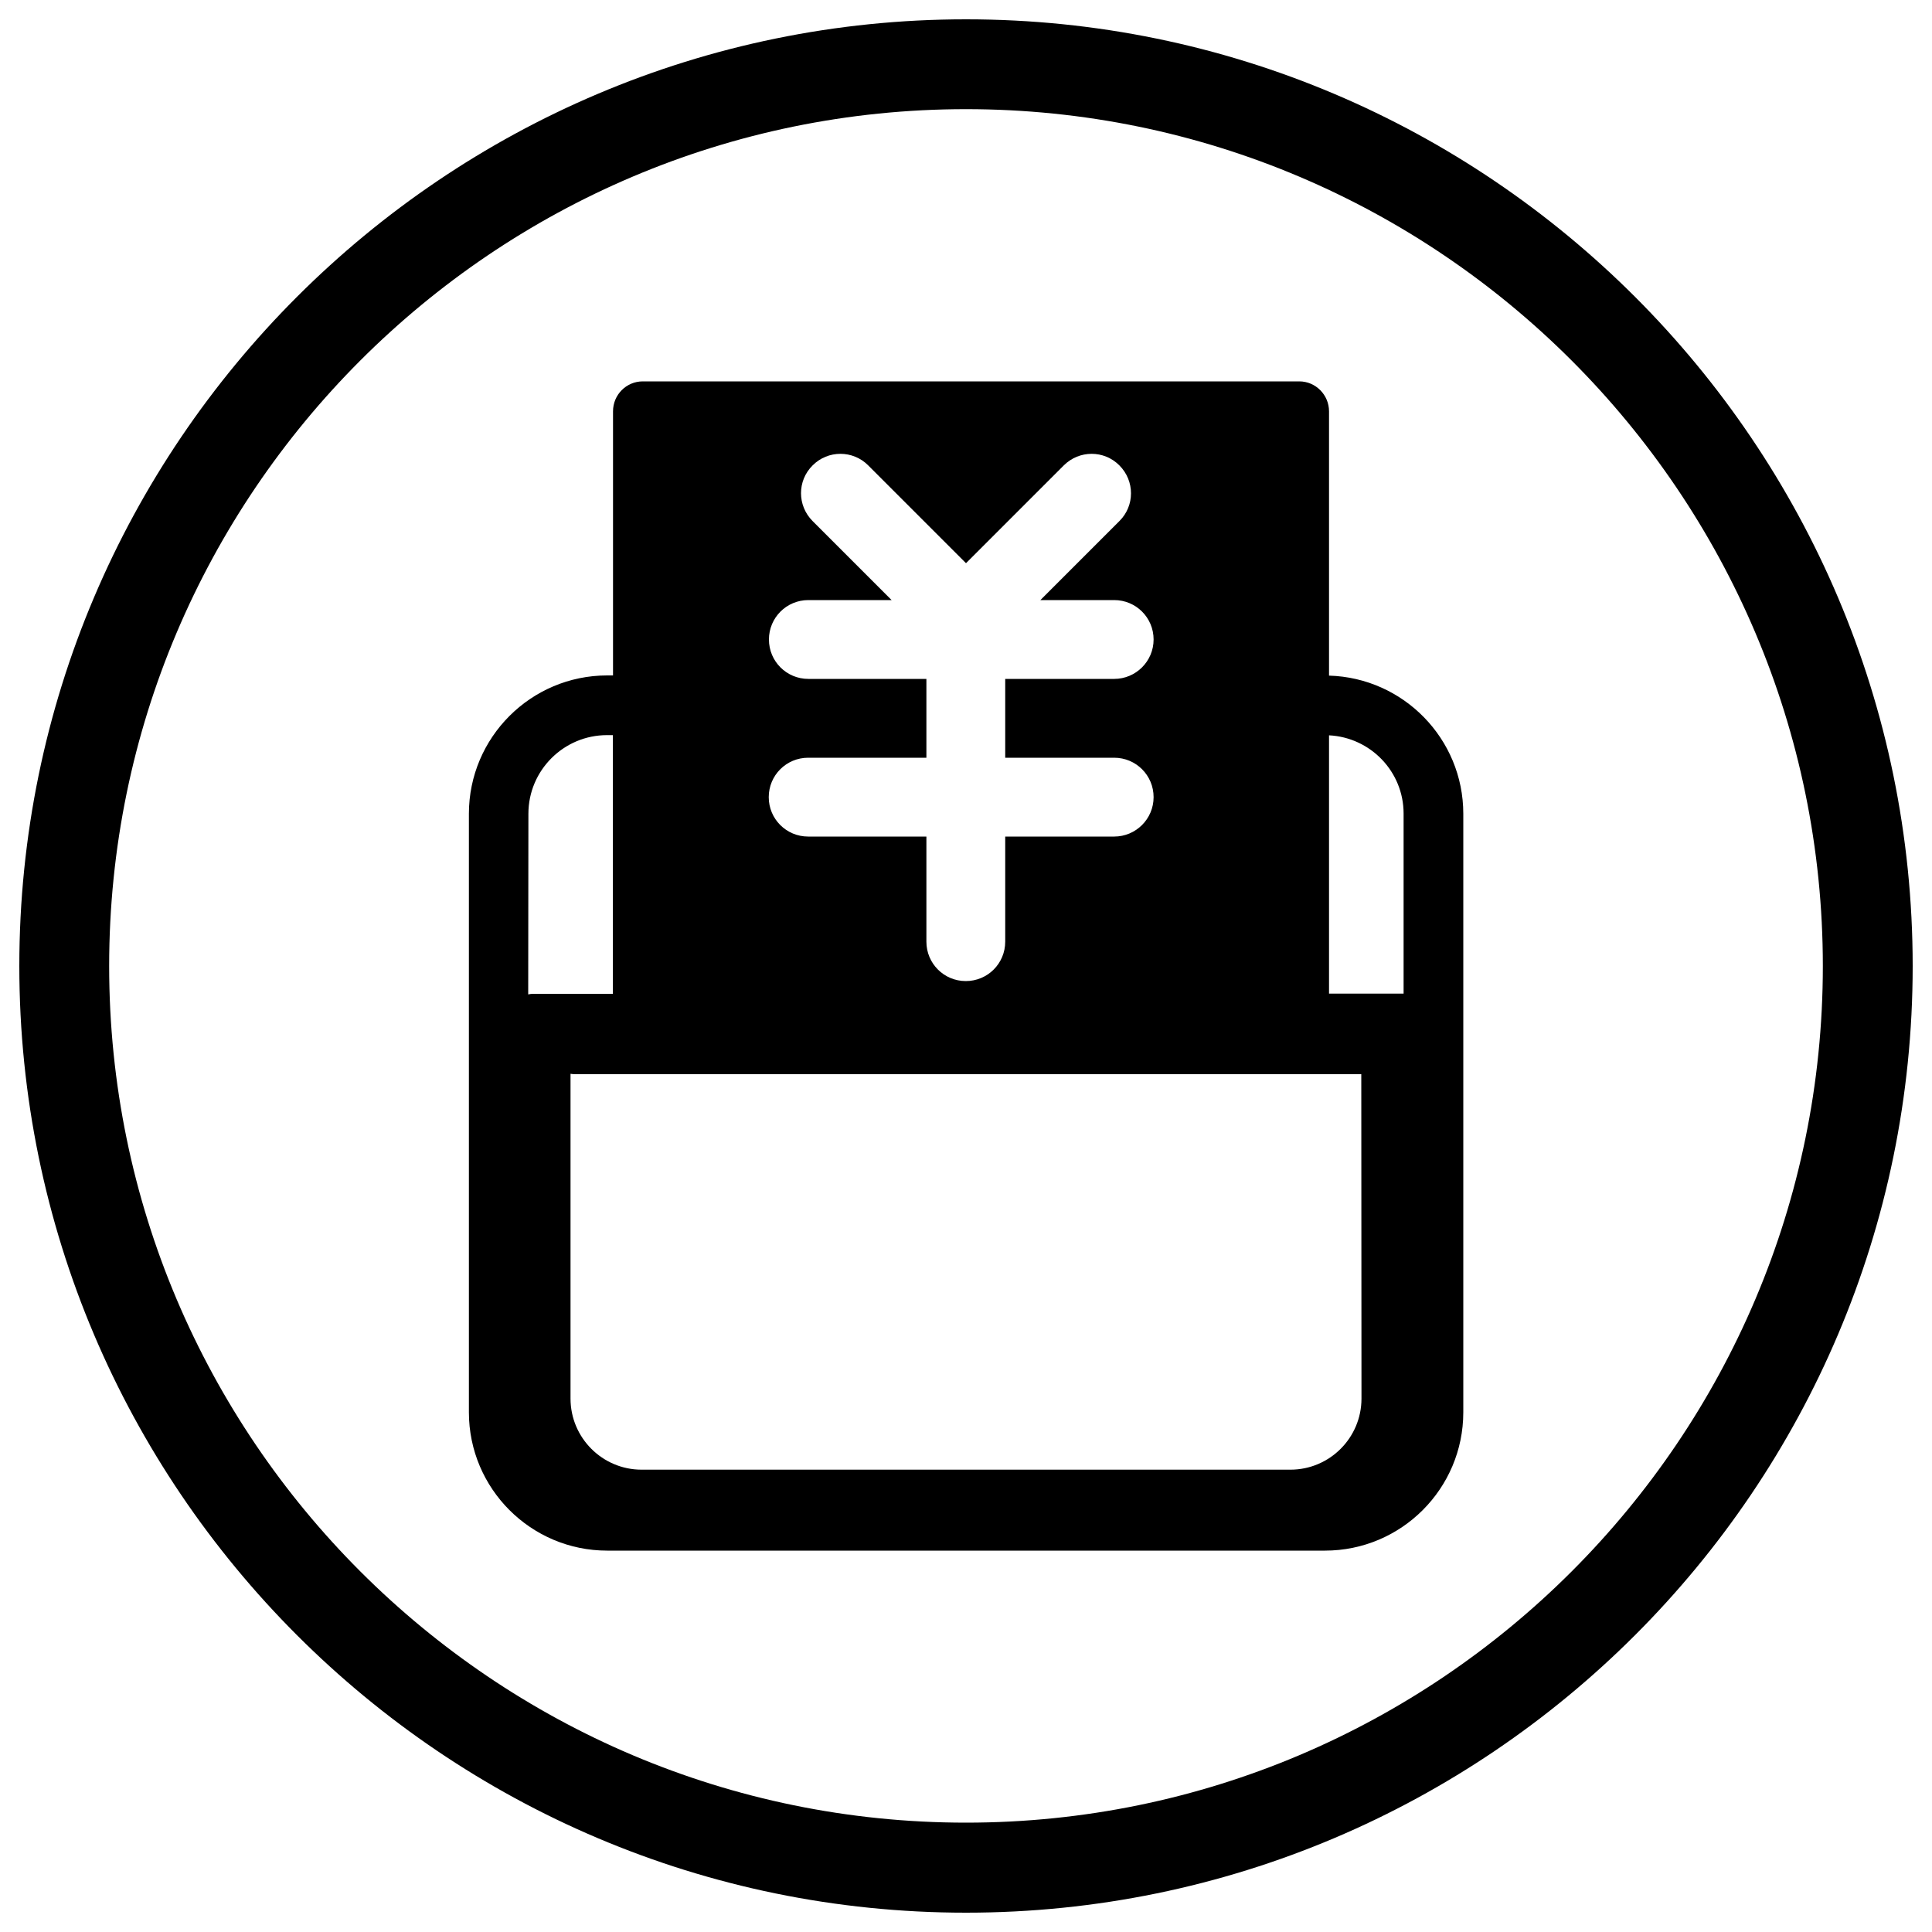
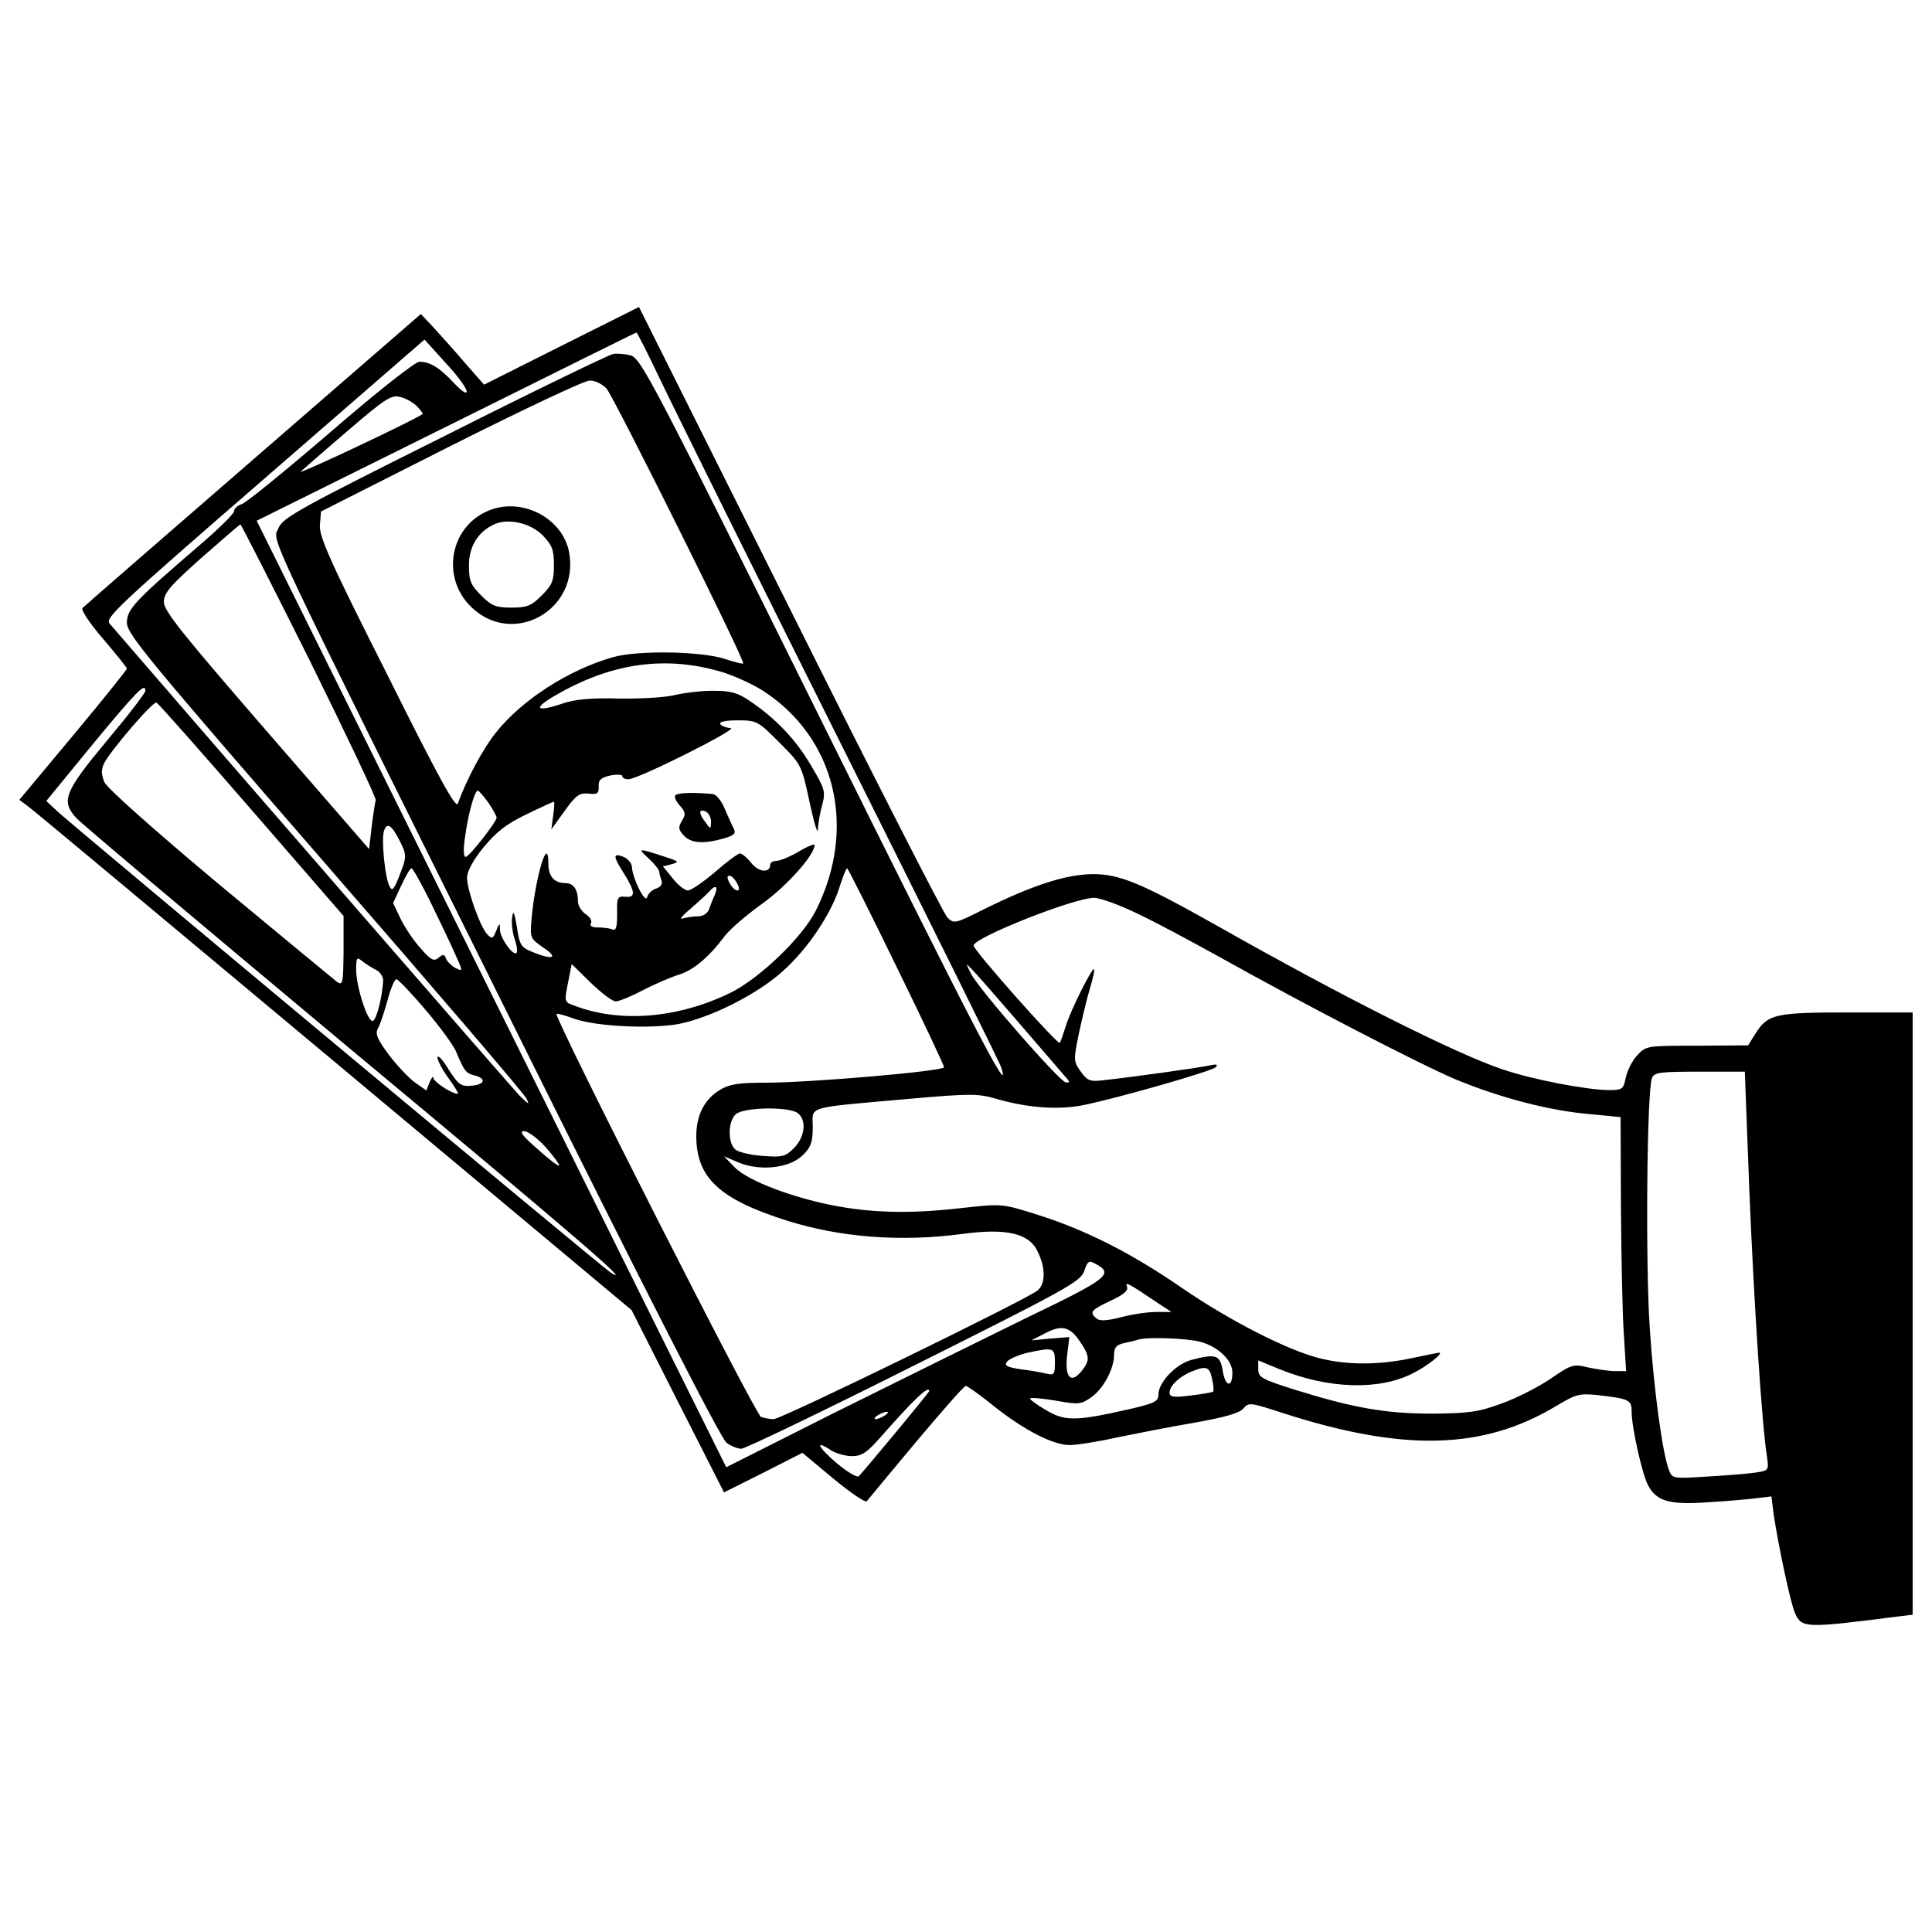
<svg xmlns="http://www.w3.org/2000/svg" version="1.1" x="0px" y="0px" viewBox="0 0 1000 1000" enable-background="new 0 0 1000 1000" xml:space="preserve">
  <g>
-     <path d="M500,990C229.8,990,10,770.2,10,500C10,229.8,229.8,10,500,10c270.2,0,490,219.8,490,490C990,770.2,770.2,990,500,990L500,990z M500,56.5C255.4,56.5,56.5,255.5,56.5,500c0,244.5,198.9,443.4,443.5,443.4c244.6,0,443.5-198.9,443.5-443.4C943.5,255.5,744.5,56.5,500,56.5L500,56.5z" />
-     <path d="M687.9,349.7V212.9c0-8.5-6.9-15.5-15.4-15.5H332.7c-8.5,0-15.4,6.9-15.4,15.5v136.7h-3c-39.5,0-71.6,32.1-71.6,71.6v309.8c0,39.5,32.1,71.6,71.6,71.6h371.5c39.5,0,71.6-32.1,71.6-71.6V421.2C757.4,382.4,726.4,350.8,687.9,349.7z M418.4,351.4c-11.3,0-20.4-9.1-20.4-20.4c0-11.3,9.1-20.4,20.4-20.4h43.1l-40.9-40.9c-8-8-8-20.9,0-28.8c7.9-8,20.9-8,28.8,0l50.6,50.6l50.6-50.6c8-8,20.9-8,28.8,0c8,8,8,20.9,0,28.8l-40.9,40.9h38.2c11.3,0,20.4,9.1,20.4,20.4c0,11.3-9.2,20.4-20.4,20.4h-56.4v40.8h56.4c11.3,0,20.4,9.1,20.4,20.4c0,11.3-9.2,20.4-20.4,20.4h-56.4v54.4c0,11.3-9.1,20.4-20.4,20.4c-11.3,0-20.4-9.1-20.4-20.4V433h-61.2c-11.3,0-20.4-9.1-20.4-20.4c0-11.3,9.1-20.4,20.4-20.4h61.2v-40.8H418.4z M273.5,421.2c0-22.5,18.3-40.7,40.7-40.7h3v133.9h-41.2c-0.9,0-1.7,0.1-2.6,0.3L273.5,421.2L273.5,421.2z M704.7,723.9c0,20.3-16.5,36.8-36.8,36.8H332.1c-20.3,0-36.8-16.5-36.8-36.8V555.8c0.8,0.1,1.5,0.2,2.3,0.2h51.2h307h48.8L704.7,723.9L704.7,723.9z M726.5,514.3h-38.6V380.6c21.5,1.1,38.6,18.8,38.6,40.5V514.3z" />
+     <g transform="translate(0,511) scale(0.1,-0.1)">
+       <path d="M2905.5,3319.9l-400-200.9l-97.6,111c-51.7,61.2-126.3,143.5-162.7,183.7l-67,70.8l-866.9-752.1c-476.5-413.4-874.6-759.7-884.1-769.3c-9.6-9.6,36.4-78.5,107.2-160.8c67-78.5,122.5-147.4,122.5-153.1s-124.4-160.8-277.5-344.5L100,969.9l44-32.5c24.9-17.2,736.8-612.4,1584.5-1320.4L3269.1-1671l239.2-472.7l239.2-470.8l202.9,101.4l202.9,103.3l160.7-134c88-72.7,164.6-124.4,172.2-116.7c5.7,7.7,120.6,145.4,254.5,306.2c134,158.9,248.8,290.9,258.3,290.9c7.7,0,72.7-45.9,143.5-103.3c158.8-126.3,308.1-202.9,394.2-202.9c36.4,0,145.4,17.2,239.2,38.3c95.7,19.1,275.6,55.5,401.9,76.6c160.8,28.7,237.3,49.8,258.3,74.6c26.8,32.6,36.4,30.6,200.9-22.9c627.7-202.8,1039.2-191.4,1416.1,34.5c105.3,63.1,120.6,67,218.2,57.4c162.7-19.1,174.1-24.9,174.1-86.1c0-80.4,53.6-319.6,84.2-378.9c44-84.2,109.1-103.3,306.2-89.9c95.7,5.7,210.5,15.3,252.6,21l80.4,9.6l11.5-91.9c24.9-166.5,88-463.1,111-512.9c34.4-76.6,51.7-78.5,528.2-17.2l80.4,9.6v1559.7v1557.7h-338.7c-375.1,0-411.4-9.6-474.6-109.1l-38.3-61.2l-264.1-1.9c-260.3,0-264.1,0-310-49.8c-26.8-28.7-51.7-80.4-59.3-114.8c-11.5-59.3-17.2-65.1-84.2-65.1c-112.9,0-396.1,53.6-553.1,107.2c-241.1,80.4-830.5,377-1465.9,736.8c-407.6,229.6-518.6,275.6-660.2,273.7c-139.7-1.9-315.8-61.2-562.6-183.7c-145.4-72.7-151.2-74.6-185.6-40.2c-19.1,19.1-386.6,738.7-815.2,1597.9l-780.8,1561.6L2905.5,3319.9z M3429.8,3118.9c72.7-151.2,491.8-997,933.9-1881.2c442.1-884.1,811.4-1628.6,819-1653.4c53.6-174.2-139.7,199-947.3,1827.6c-842,1697.4-918.6,1844.8-970.2,1858.2c-28.7,7.7-70.8,11.5-91.9,7.7c-21.1-3.8-413.4-193.3-872.6-424.8c-748.3-373.2-838.2-422.9-859.2-476.5c-30.6-74.6-105.3,84.2,1232.4-2606.5c671.7-1351.1,1058.3-2108.9,1087-2128c23-17.2,57.4-30.6,76.5-30.6c19.1,0,421,193.3,893.7,430.6c788.4,394.2,861.2,434.4,880.3,488c17.2,51.7,24.9,57.4,55.5,40.2c101.4-53.6,76.5-74.6-365.5-287.1c-233.5-114.8-675.5-333-983.7-486.1L3759-2484.4l-520.5,1048.7c-285.1,576-832.5,1678.3-1215.2,2449.5l-694.7,1400.8l979.8,486.1c539.7,267.9,981.7,488,985.5,488C3297.8,3390.7,3359,3268.2,3429.8,3118.9z M2415.6,3084.5c0-17.2-24.9,0-65.1,42.1c-74.6,80.4-124.4,111-179.9,111c-21,0-216.3-153.1-457.4-361.7c-231.6-199-438.2-367.4-461.2-375.1c-21.1-5.7-40.2-23-40.2-36.4c0-13.4-80.4-91.9-176.1-174.1c-336.8-289-378.9-333-378.9-403.8c0-57.4,112.9-193.3,1021.9-1240.1C2241.4-0.4,2712.2-549.6,2723.7-574.5c19.1-36.4,15.3-34.4-34.4,13.4C2649-519,1200.4,1147.8,566.9,1882.7c-24.9,28.7,51.7,99.5,801.8,750.2l828.6,719.5l109.1-120.6C2367.7,3166.8,2415.6,3099.8,2415.6,3084.5z M3138.9,3099.8c38.3-44,719.5-1412.3,708.1-1423.8c-3.8-3.8-47.8,7.7-99.5,24.9c-124.4,38.3-445.9,44-574.1,7.7c-229.6-65.1-470.8-220.1-606.6-390.4c-68.9-86.1-153.1-245-197.1-367.4c-9.6-28.7-97.6,130.1-365.5,667.9c-296.6,587.5-354,715.7-348.3,775l5.7,68.9l669.8,338.7c369.3,185.6,692.8,338.7,719.6,338.7C3077.7,3141.9,3116,3122.8,3138.9,3099.8z M2157.2,3007.9c21.1-21,34.5-40.2,28.7-42.1c-65.1-42.1-650.7-317.7-629.6-296.6c15.3,13.4,126.3,111,245,212.4c189.5,162.7,223.9,185.6,267.9,174.1C2097.9,3050,2138.1,3027.1,2157.2,3007.9z M1602.2,1693.2c191.4-388.5,346.4-713.8,342.5-725.3c-3.8-13.4-13.4-74.6-21-137.8l-13.4-114.8l-530.1,610.5c-434.4,501.4-532,621.9-532,667.9c0,47.8,32.5,84.2,195.2,229.6c107.2,93.8,197.1,172.2,200.9,172.2C1248.2,2395.6,1409,2079.8,1602.2,1693.2z M3741.8,1630.1c61.2-19.1,153.1-61.2,204.8-93.8c378.9-243,491.8-711.9,275.6-1140.6C4151.3,256,3927.4,41.7,3776.2-31c-269.8-130.1-568.4-155-805.7-63.2c-49.8,17.2-49.8,21.1-30.6,116.7l19.1,97.6l97.6-95.7c55.5-53.6,112.9-97.6,130.1-97.6c17.2,0,78.5,24.9,139.7,57.4c59.3,30.6,143.5,67,185.6,80.4c76.5,22.9,156.9,89.9,241.1,202.8c24.9,32.5,111,107.2,191.4,164.6c128.2,91.9,271.7,252.6,271.7,304.3c0,7.7-38.3-7.7-82.3-34.4c-45.9-26.8-97.6-47.8-114.8-47.8c-19.1,0-32.5-9.6-32.5-19.1c0-45.9-59.3-40.2-97.6,7.7c-21,26.8-47.8,49.8-59.3,49.8c-9.6,0-67-42.1-128.2-95.7C3640.3,545,3577.2,501,3560,501c-15.3,0-51.7,28.7-78.5,63.1l-49.8,61.2l44,11.5c45.9,13.4,44,13.4-80.4,53.6c-91.9,28.7-93.8,26.8-34.5-26.8c28.7-26.8,51.7-57.4,51.7-67c0-7.7,5.7-28.7,11.5-44c5.7-19.1-3.8-34.5-28.7-42.1c-21.1-5.7-40.2-26.8-45.9-44c-7.7-38.3-76.5,97.6-78.5,156.9c-1.9,19.1-21,42.1-44,51.7c-55.5,21-55.5,5.7,3.8-88c59.3-95.7,59.3-124.4,5.7-118.7c-40.2,3.8-44-3.8-42.1-88c0-70.8-5.7-89.9-26.8-80.4c-13.4,5.7-47.8,9.6-72.7,9.6c-30.6,0-44,7.7-36.4,21c7.7,11.5-3.8,32.5-26.8,47.8c-23,15.3-40.2,45.9-40.2,65.1c0,63.1-23,95.7-65.1,95.7c-57.4,0-88,34.4-88,101.4c0,151.2-65.1-59.3-86.1-277.5c-9.6-109.1-9.6-109.1,61.2-158.8c80.4-53.6,47.8-65.1-59.3-21c-57.4,23-65.1,36.4-78.5,128.2c-13.4,78.5-19.1,89.9-24.9,49.8c-3.8-30.6,1.9-80.4,13.4-112.9c11.5-32.5,15.3-65.1,9.6-70.8c-17.2-17.2-84.2,74.6-86.1,120.6c0,38.3-1.9,36.4-19.1-5.7c-17.2-42.1-21.1-44-45.9-19.1c-36.4,36.4-105.3,229.6-105.3,294.7c0,30.6,32.5,91.9,86.1,156.9c67,80.4,118.7,120.6,222,170.3c74.6,36.4,137.8,65.1,141.6,65.1c3.8,0,1.9-32.5-3.8-70.8l-9.6-72.7l68.9,95.7c57.4,80.4,76.5,93.8,122.5,89.9c45.9-5.7,55.5,0,53.6,36.4c-1.9,34.4,11.5,45.9,61.2,57.4c32.5,5.7,61.2,5.7,61.2-3.8c0-9.6,15.3-17.2,34.4-15.3c51.7,1.9,572.2,262.2,526.3,264.1c-23,1.9-47.8,11.5-53.6,21.1c-7.7,11.5,26.8,19.1,89.9,19.1c99.5,0,105.3-3.8,216.2-114.8c114.8-114.8,114.8-116.7,156.9-311.9c23-107.2,42.1-168.4,42.1-137.8c1.9,32.5,11.5,89.9,23,128.2c17.2,67,13.4,82.3-57.4,200.9c-78.5,135.9-187.5,248.8-319.6,336.8c-61.2,42.1-97.6,51.7-191.4,51.7c-61.2,0-151.2-11.5-199-23c-47.8-11.5-176.1-19.1-287.1-17.2c-145.4,3.8-225.8-3.8-292.8-26.8c-135.9-45.9-153.1-24.9-32.5,44C3169.6,1681.7,3450.9,1718.1,3741.8,1630.1z M752.6,1534.4c0-11.5-89.9-128.2-200.9-260.3c-218.2-262.2-237.3-310-156.9-398c23-26.8,654.5-556.9,1400.8-1180.8c1173.1-976,1490.8-1249.6,1366.4-1173.1C3125.5-1456.7,377.5,835.9,299,908.6l-59.3,55.5l241.1,294.7C712.4,1538.2,752.6,1578.4,752.6,1534.4z M1301.8,918.2L1778.3,369V187.2c-1.9-168.4-3.8-179.9-34.5-158.8c-17.2,13.4-290.9,239.2-606.6,501.4c-338.7,283.2-581.8,499.5-597.1,532c-15.3,38.3-17.2,65.1-1.9,95.7c28.7,61.2,252.6,323.4,271.7,315.8C819.6,1469.3,1039.6,1220.5,1301.8,918.2z M2528.5,954.5c23-34.5,42.1-68.9,42.1-76.5c0-21.1-135.9-195.2-158.8-202.9c-11.5-3.8-15.3,28.7-5.7,95.7c15.3,118.6,49.8,246.9,67,246.9C2478.7,1017.7,2503.6,989,2528.5,954.5z M2071.1,753.6c36.4-72.7,34.5-80.4-11.5-195.2c-21-51.7-30.6-61.2-42.1-38.3c-24.9,42.1-44,243-30.6,287.1C2002.2,856.9,2027.1,841.6,2071.1,753.6z M2224.2,449.3c45.9-93.8,103.3-214.3,128.2-269.8c44-97.6,45.9-99.5,5.7-80.4c-21.1,11.5-44,34.4-49.8,49.8c-7.7,23-15.3,23-38.3,3.8c-24.9-21-40.2-11.5-93.8,49.8c-36.4,40.2-82.3,109.1-103.3,153.1l-38.3,80.4l42.1,89.9c23,49.8,45.9,90,53.6,90C2136.2,615.8,2178.3,541.2,2224.2,449.3z M4639.3,108.7c135.9-277.5,246.9-512.9,246.9-522.4c0-21-694.7-80.4-928.1-80.4c-137.8,0-183.7-7.6-233.5-38.3c-78.5-47.8-120.6-130.1-120.6-237.3c0-216.3,118.7-327.2,468.9-438.2c279.4-88,591.3-111,909-68.9c225.8,30.6,344.5,3.8,388.5-90c42.1-86.1,42.1-166.5,0-202.8c-51.7-44-1326.2-666-1366.4-666c-17.2,0-47.8,5.7-65.1,11.5c-28.7,11.5-1073.6,2070.6-1058.3,2085.9c3.8,3.8,45.9-7.7,91.9-24.9c114.8-40.2,394.2-53.6,541.6-26.8c164.6,32.6,403.8,153.1,533.9,269.8c130.1,114.8,252.6,296.6,296.6,436.3c17.2,53.6,34.4,99.5,40.2,99.5C4388.6,615.8,4503.4,388.1,4639.3,108.7z M3814.5,539.3c13.4-24.9,13.4-38.3,1.9-38.3s-28.7,17.2-40.2,38.3c-13.4,24.9-13.4,38.3-1.9,38.3S3803,560.3,3814.5,539.3z M3699.7,478c-11.5-24.9-24.9-59.3-30.6-76.5c-7.7-19.1-30.6-34.4-55.5-34.4c-24.9,0-61.2-5.7-80.4-11.5c-19.1-7.7-1.9,15.3,40.2,49.8c40.2,36.4,84.2,74.6,95.7,88C3703.5,533.5,3718.8,524,3699.7,478z M5892.7,378.5c93.8-44,277.5-143.5,409.5-216.3c451.6-252.6,1043-558.8,1232.4-639.2c231.6-95.7,488-162.7,696.6-179.9l156.9-15.3l1.9-470.8c1.9-258.3,7.7-555,15.3-658.3l11.5-185.6h-57.4c-30.6,0-93.8,9.6-139.7,19.1c-76.6,19.1-86.1,15.3-195.2-59.3c-65.1-44-177.9-101.4-254.5-128.2c-118.7-44-168.4-49.7-357.9-51.7c-241.1,0-411.4,30.6-711.9,124.4c-168.4,53.6-187.5,63.1-187.5,105.3v45.9l111-45.9c250.7-101.4,512.8-111,688.9-21.1c76.6,38.3,162.7,107.2,135.9,107.2c-3.8,0-68.9-13.4-141.6-28.7c-172.2-36.3-334.9-36.3-478.4,0c-166.5,42.1-465,195.2-708.1,361.7c-260.3,179.9-497.6,300.5-744.4,378.9c-187.5,59.3-189.4,59.3-382.7,38.3c-258.3-30.6-451.6-28.7-648.7,5.7c-227.7,40.2-472.7,132-541.6,202.9l-55.5,57.4l76.5-32.5c111-45.9,264.1-28.7,331.1,38.3c42.1,40.2,51.7,68.9,51.7,145.4c0,111-45.9,97.6,489.9,145.5c329.2,28.7,365.5,28.7,463.1,0c158.8-45.9,315.8-57.4,444-32.6c179.9,36.4,667.9,176.1,688.9,197.1c13.4,13.4,3.8,17.2-28.7,9.6c-49.7-11.5-405.7-61.2-549.2-76.5c-72.7-9.6-86.1-3.8-120.6,44c-38.3,53.6-38.3,59.3-9.6,199c17.2,78.5,42.1,183.7,57.4,233.5c15.3,51.7,24.9,93.8,21.1,97.6c-9.6,11.5-120.6-210.5-145.4-290.9c-13.4-42.1-26.8-82.3-32.5-89.9c-7.7-15.3-445.9,478.4-445.9,503.3c0,40.2,518.6,246.9,623.9,246.9C5695.6,462.7,5799,424.4,5892.7,378.5z M1946.7,89.6c23-11.5,38.3-38.3,36.4-59.3c-5.7-89.9-36.4-202.8-53.6-204.7c-26.8-5.8-84.2,172.2-86.1,262.2c0,65.1,3.8,70.8,30.6,47.9C1891.2,122.1,1923.7,101,1946.7,89.6z M5268.9-178.4c109.1-126.3,216.3-250.7,237.3-275.6c32.5-34.5,34.5-42.1,9.6-38.3C5479.4-482.6,5066-10,5025.8,70.4c-28.7,57.4-28.7,57.4,7.7,19.1C5054.6,68.5,5159.8-52.1,5268.9-178.4z M2199.3-113.3c72.7-84.2,143.5-181.8,158.8-214.3c45.9-109.1,53.6-116.7,95.7-128.2c65.1-15.3,57.4-47.8-11.5-53.6c-55.5-5.8-68.9,3.8-120.6,84.2c-30.6,51.7-57.4,78.5-57.4,61.2c0-15.3,26.8-65.1,57.4-107.2c32.5-44,53.6-80.4,47.8-80.4c-30.6,0-124.4,61.2-126.3,82.3c0,11.5-7.7,3.8-19.1-21l-17.2-44l-57.4,40.2c-32.5,23-93.8,88-135.9,143.5c-61.2,82.3-72.7,109.1-57.4,137.8c11.5,19.1,32.5,84.2,49.8,145.4c15.3,59.3,36.4,109.1,45.9,109.1C2059.6,41.7,2126.6-27.2,2199.3-113.3z M9054.2-1043.4c22.9-566.4,65.1-1222.9,91.8-1387.4c9.6-68.9,7.7-70.8-53.6-80.4c-34.5-5.8-147.4-15.3-250.7-21.1c-181.8-11.5-185.6-11.5-202.9,32.5c-34.4,89.9-78.4,415.3-99.5,732.9c-22.9,333-15.3,1236.2,11.5,1297.5c11.5,28.7,42.1,32.5,246.9,32.5h233.5L9054.2-1043.4z M4122.6-647.2c53.6-30.6,47.8-124.4-13.4-185.6c-44-44-59.3-47.8-160.7-40.2c-61.2,3.8-124.4,19.1-141.6,32.5c-40.2,32.6-40.2,143.5,0,181.8C3841.3-622.3,4061.3-616.6,4122.6-647.2z M2827-830.9c40.2-45.9,70.8-88,67-91.8c-3.8-5.8-55.5,34.4-112.9,86.1c-78.5,68.9-95.7,91.8-67,91.8C2735.2-746.7,2786.8-785,2827-830.9z M5996.1-1636.6l67-44h-76.5c-44,0-124.4-11.5-181.8-26.8c-74.6-19.1-112.9-21.1-128.2-7.7c-40.2,32.5-30.6,44,70.8,91.9c67,30.6,93.8,53.6,86.1,72.7C5821.9-1521.8,5837.3-1529.4,5996.1-1636.6z M5588.5-1831.8c53.6-78.5,53.6-99.5,9.6-155c-55.5-68.9-88-32.5-74.6,82.3l11.5,93.8l-97.6-7.7l-99.5-9.6l67,34.5C5492.8-1745.7,5536.8-1755.2,5588.5-1831.8z M6214.2-1835.6c91.9-24.9,164.6-95.7,164.6-158.8c0-80.4-36.4-74.6-49.7,7.6c-13.4,84.2-34.5,91.9-164.6,57.4c-80.4-23-168.4-116.7-168.4-178c0-36.4-19.1-45.9-151.2-76.5c-279.4-63.2-333-63.2-432.5-3.8c-49.8,28.7-84.2,55.5-80.4,59.3c5.7,5.7,65.1,0,134-11.5c116.7-21.1,130.1-19.1,181.8,17.2c63.1,44,118.6,147.4,118.6,220.1c0,38.3,11.5,51.7,53.6,61.3c28.7,5.7,61.2,13.4,70.8,17.2C5934.8-1808.8,6145.4-1816.5,6214.2-1835.6z M5460.2-1940.9c0-61.2-3.8-68.9-42.1-59.3c-24.9,5.8-84.2,17.2-135.9,23c-72.7,11.5-86.1,19.1-68.9,40.2c11.5,13.4,55.5,32.5,99.5,44C5454.5-1862.4,5460.2-1864.3,5460.2-1940.9z M6273.6-2027c7.7-32.5,9.6-61.2,5.8-65.1c-3.8-5.7-57.4-13.4-116.7-21.1c-90-11.5-109.1-7.7-109.1,15.3c0,34.5,51.7,84.2,114.8,109.1C6244.9-1958.1,6260.2-1963.8,6273.6-2027z M4809.6-2090.1c0-7.7-313.8-384.7-363.6-440.2c-9.6-9.6-59.3,21-112.9,65.1c-99.5,84.2-118.7,126.3-32.5,68.9c26.8-17.2,76.5-30.6,109.1-30.6c51.7,0,78.5,19.1,149.3,99.5C4731.1-2132.2,4809.6-2057.6,4809.6-2090.1z M4580-2216.4c-15.3-9.6-36.4-19.1-47.8-19.1c-9.6,0-5.7,9.6,9.6,19.1c15.3,9.6,38.3,19.1,47.8,19.1C4601-2197.3,4595.3-2206.9,4580-2216.4z" />
+       <path d="M2522.7,2464.4c-193.3-84.2-239.2-340.6-88-491.8c214.3-216.2,566.5-23,511,279.4C2911.2,2431.9,2695,2541,2522.7,2464.4z M2807.9,2340.1c49.8-51.7,59.3-74.6,59.3-155c0-82.3-9.6-103.3-63.1-156.9c-53.6-53.6-74.6-63.1-156.9-63.1s-103.3,9.6-156.9,63.1c-53.6,53.6-63.1,74.6-63.1,155c0,99.5,47.8,176.1,134,214.3C2631.8,2428.1,2744.7,2403.2,2807.9,2340.1z" />
+       <path d="M3494.9,992.8c-5.7-9.6,5.7-32.5,24.9-53.6c28.7-32.5,30.6-44,9.6-78.5c-19.1-32.5-19.1-44,9.6-74.6c36.4-40.2,97.6-45.9,202.9-17.2c59.3,17.2,68.9,26.8,55.5,53.6c-9.6,17.2-30.6,65.1-47.8,105.2c-17.2,40.2-44,72.7-63.2,72.7C3581,1010,3504.5,1006.2,3494.9,992.8z M3680.5,856.9c-1.9-40.2-1.9-40.2-28.7-3.8c-36.4,47.8-36.4,70.8,0,57.4C3667.1,902.9,3680.5,879.9,3680.5,856.9z" />
+     </g>
  </g>
</svg>
